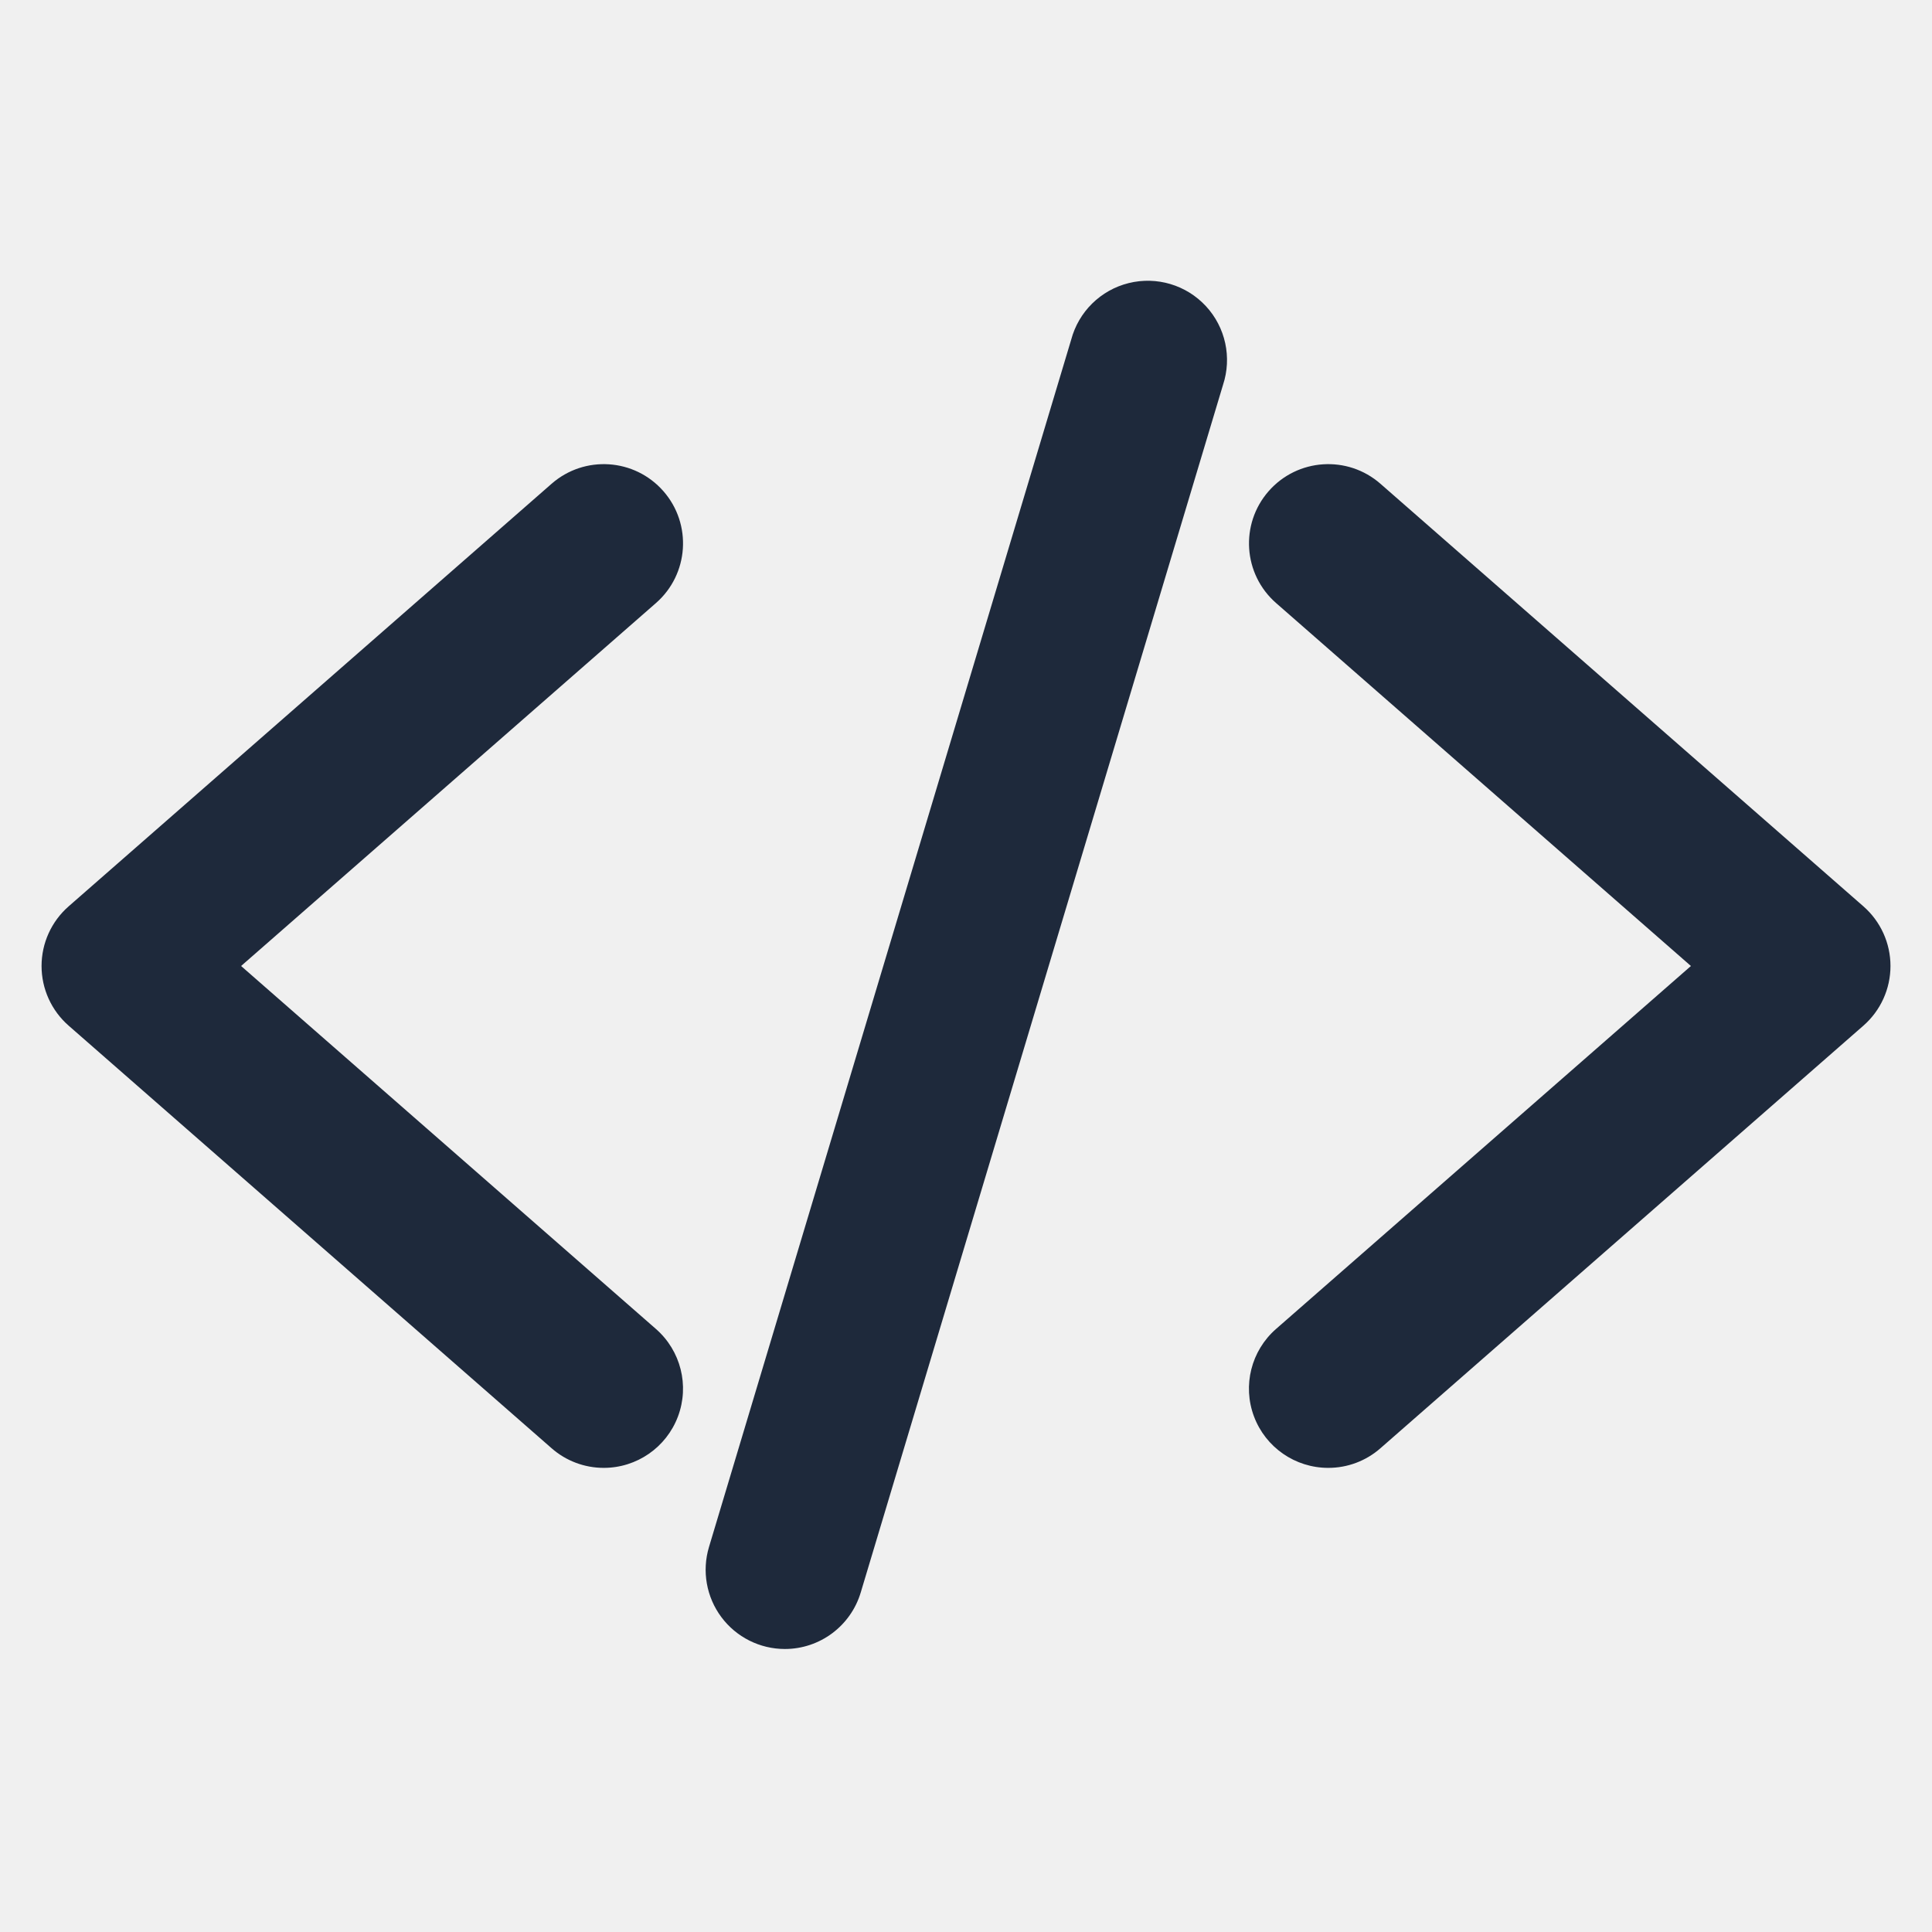
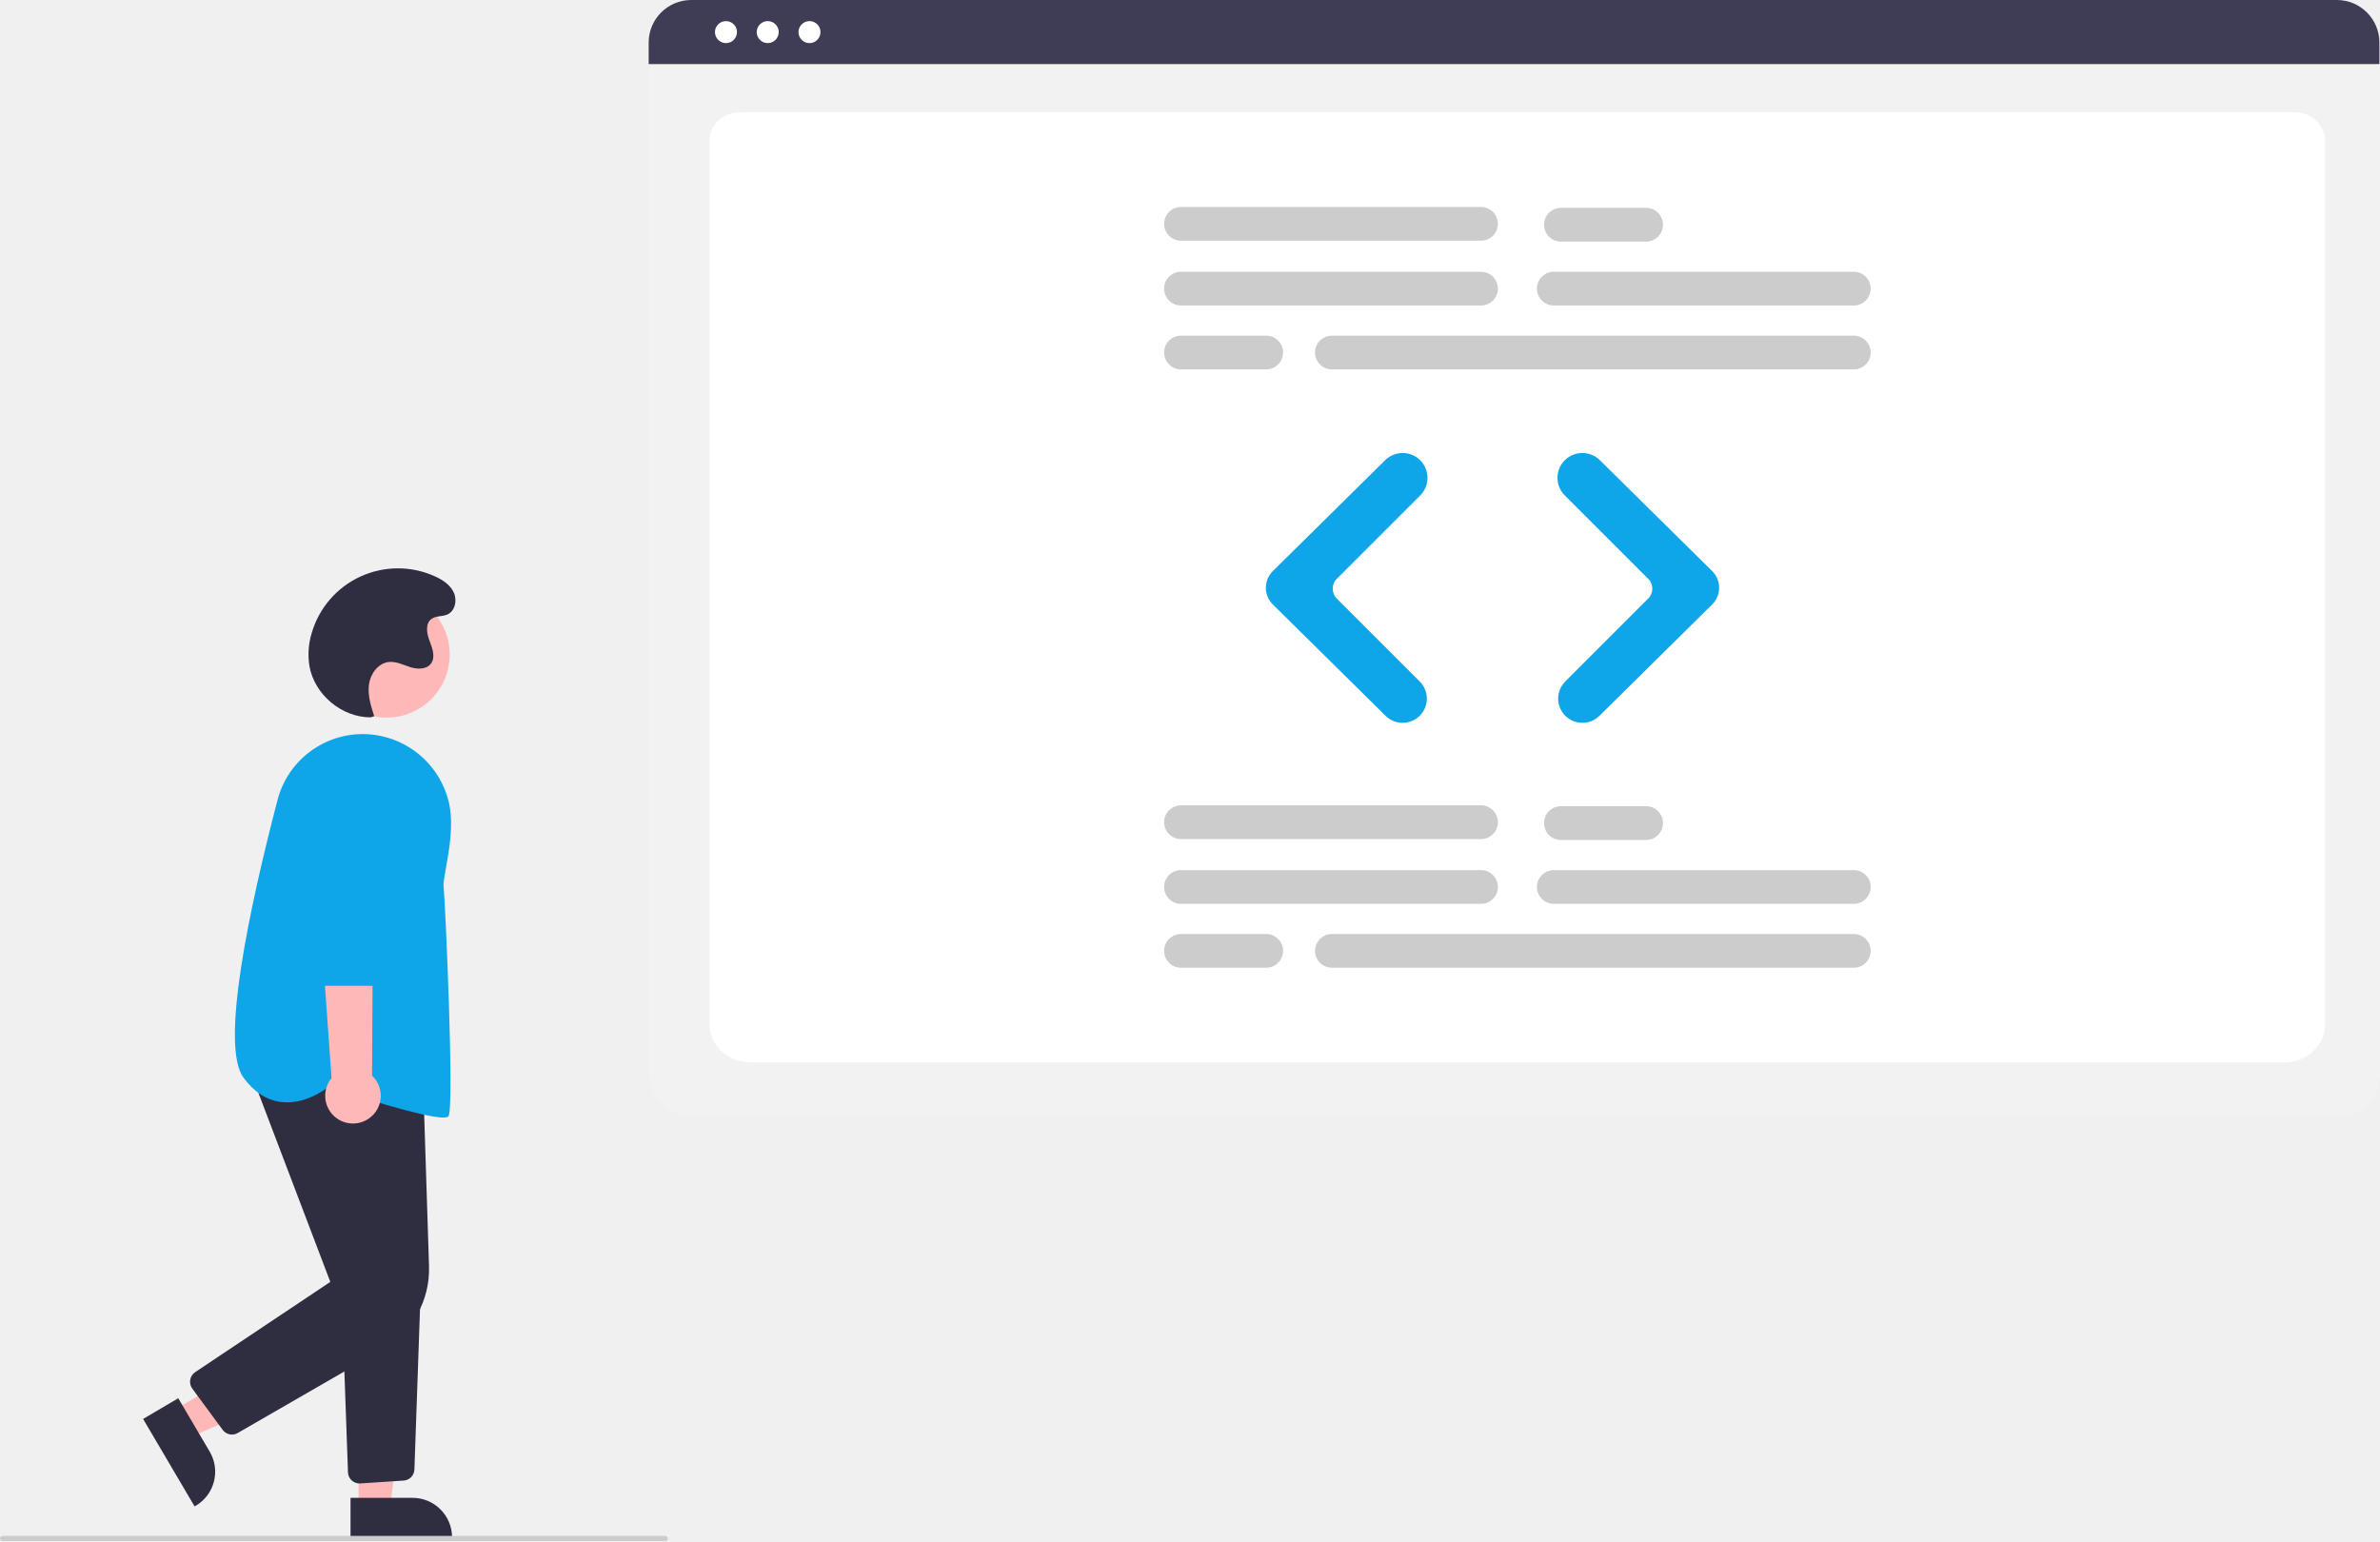
- <svg xmlns="http://www.w3.org/2000/svg" fill="#1e293b" class="ionicon" viewBox="0 0 512 512">
-   <path d="M160 389a20.91 20.91 0 01-13.82-5.2l-128-112a21 21 0 010-31.6l128-112a21 21 0 0127.66 31.61L63.89 256l109.94 96.19A21 21 0 01160 389zM352 389a21 21 0 01-13.84-36.81L448.11 256l-109.94-96.19a21 21 0 0127.66-31.61l128 112a21 21 0 010 31.6l-128 112A20.89 20.89 0 01352 389zM208 437a21 21 0 01-20.12-27l96-320a21 21 0 1140.23 12l-96 320A21 21 0 01208 437z" />
+ <svg xmlns="http://www.w3.org/2000/svg" data-name="Layer 1" width="926.622" height="600.085" viewBox="0 0 926.622 600.085">
+   <circle cx="150.534" cy="254.872" r="24.561" fill="#ffb8b8" />
+   <polygon points="67.543 549.197 73.762 559.763 117.474 540.803 108.295 525.21 67.543 549.197" fill="#ffb8b8" />
+   <path d="M206.096,694.43,218.343,715.237l.001.001A15.386,15.386,0,0,1,212.888,736.302l-.431.254L192.405,702.489Z" transform="translate(-136.6892 -149.9575)" fill="#2f2e41" />
+   <polygon points="139.6 587.26 151.86 587.259 157.692 539.971 139.598 539.972 139.6 587.26" fill="#ffb8b8" />
+   <path d="M273.162,733.215l24.144-.001h.001a15.386,15.386,0,0,1,15.386,15.386v.5l-39.531.001Z" transform="translate(-136.6892 -149.9575)" fill="#2f2e41" />
+   <path d="M227.001,708.567a4.493,4.493,0,0,1-3.624-1.833l-11.824-16.059a4.5,4.5,0,0,1,1.125-6.41l52.614-35.142-31.747-83.475L301.434,571.252l2.287,71.733A36.046,36.046,0,0,1,285.675,675.409l-56.427,32.554A4.486,4.486,0,0,1,227.001,708.567Z" transform="translate(-136.6892 -149.9575)" fill="#2f2e41" />
+   <path d="M276.659,727.617a4.5,4.5,0,0,1-4.489-4.34l-2.488-69.882,30.808-1.623-2.453,70.384a4.487,4.487,0,0,1-4.2,4.333l-16.873,1.118C276.863,727.614,276.761,727.617,276.659,727.617Z" transform="translate(-136.6892 -149.9575)" fill="#2f2e41" />
+   <path d="M309.291,585.129c-7.838,0-35.217-8.816-44.721-11.959-1.422,1.138-9.233,6.979-18.351,5.911-5.626-.66-10.579-3.845-14.721-9.466-9.147-12.414,2.151-65.651,13.239-108.126a34.268,34.268,0,0,1,40.529-24.88h0a34.571,34.571,0,0,1,26.088,25.378c2.088,8.498.292,18.494-1.02,25.794-.616,3.432-1.104,6.143-.937,7.475.644,5.148,4.219,85.892,1.92,89.34C311.071,584.963,310.363,585.129,309.291,585.129Z" transform="translate(-136.6892 -149.9575)" fill="#0ea5e9" />
+   <path d="M280.616,585.272a10.743,10.743,0,0,0,.942-16.446l.485-97.844-23.045,3.837,6.769,94.97A10.801,10.801,0,0,0,280.616,585.272Z" transform="translate(-136.6892 -149.9575)" fill="#ffb8b8" />
+   <path d="M285.946,533.818H261.124a4.514,4.514,0,0,1-4.5-4.459l-.609-67.292a17.603,17.603,0,1,1,35.204.043L290.446,529.37A4.515,4.515,0,0,1,285.946,533.818Z" transform="translate(-136.6892 -149.9575)" fill="#0ea5e9" />
+   <path d="M280.969,429.289c-11.245.021-21.854-8.868-23.803-19.943a28.671,28.671,0,0,1,.919-13.014A34.954,34.954,0,0,1,306.021,374.379c3.008,1.361,5.971,3.316,7.349,6.317s.515,7.195-2.498,8.546c-1.969.882-4.44.449-6.187,1.716-2.509,1.819-1.863,5.691-.743,8.581s2.388,6.387.509,8.852c-1.75,2.297-5.249,2.226-8.004,1.361s-5.476-2.313-8.349-2.018c-4.19.43-7.202,4.598-7.759,8.773s.755,8.349,2.05,12.357Z" transform="translate(-136.6892 -149.9575)" fill="#2f2e41" />
+   <path d="M395.689,750.042h-258a1,1,0,1,1,0-2h258a1,1,0,0,1,0,2Z" transform="translate(-136.6892 -149.9575)" fill="#ccc" />
+   <path d="M1046.811,584.505H405.972a16.519,16.519,0,0,1-16.5-16.5V172.852a12.102,12.102,0,0,1,12.088-12.088h649.453a12.311,12.311,0,0,1,12.297,12.297V568.005A16.519,16.519,0,0,1,1046.811,584.505Z" transform="translate(-136.6892 -149.9575)" fill="#f2f2f2" />
+   <path d="M1026.091,563.673H428.846c-8.755,0-15.878-6.67-15.878-14.868v-344.105c0-6.08,5.278-11.027,11.766-11.027H1030.008c6.595,0,11.961,5.028,11.961,11.208V548.805C1041.969,557.003,1034.846,563.673,1026.091,563.673Z" transform="translate(-136.6892 -149.9575)" fill="#fff" />
+   <path d="M1063.081,174.908H389.241v-8.4a16.574,16.574,0,0,1,16.56-16.55H1046.521a16.574,16.574,0,0,1,16.56,16.55Z" transform="translate(-136.6892 -149.9575)" fill="#3f3d56" />
+   <circle cx="282.647" cy="12.5" r="4.283" fill="#fff" />
+   <circle cx="298.906" cy="12.5" r="4.283" fill="#fff" />
+   <circle cx="315.165" cy="12.5" r="4.283" fill="#fff" />
+   <path d="M713.3,268.912H596.492a6.566,6.566,0,0,1,0-13.132H713.3a6.566,6.566,0,1,1,0,13.132Z" transform="translate(-136.6892 -149.9575)" fill="#ccc" />
+   <path d="M858.446,268.912H741.638a6.566,6.566,0,0,1,0-13.132H858.446a6.566,6.566,0,1,1,0,13.132Z" transform="translate(-136.6892 -149.9575)" fill="#ccc" />
+   <path d="M858.446,293.794H655.241a6.566,6.566,0,1,1,0-13.132H858.446a6.566,6.566,0,1,1,0,13.132Z" transform="translate(-136.6892 -149.9575)" fill="#ccc" />
+   <path d="M713.3,243.684H596.492a6.566,6.566,0,0,1,0-13.132H713.3a6.566,6.566,0,1,1,0,13.132Z" transform="translate(-136.6892 -149.9575)" fill="#ccc" />
+   <path d="M777.579,244.03H744.402a6.566,6.566,0,0,1,0-13.132H777.579a6.566,6.566,0,1,1,0,13.132Z" transform="translate(-136.6892 -149.9575)" fill="#ccc" />
+   <path d="M629.668,293.794H596.492a6.566,6.566,0,0,1,0-13.132h33.176a6.566,6.566,0,1,1,0,13.132Z" transform="translate(-136.6892 -149.9575)" fill="#ccc" />
+   <path d="M713.3,501.912H596.492a6.566,6.566,0,0,1,0-13.132H713.3a6.566,6.566,0,1,1,0,13.132Z" transform="translate(-136.6892 -149.9575)" fill="#ccc" />
+   <path d="M858.446,501.912H741.638a6.566,6.566,0,0,1,0-13.132H858.446a6.566,6.566,0,1,1,0,13.132Z" transform="translate(-136.6892 -149.9575)" fill="#ccc" />
+   <path d="M858.446,526.794H655.241a6.566,6.566,0,1,1,0-13.132H858.446a6.566,6.566,0,1,1,0,13.132Z" transform="translate(-136.6892 -149.9575)" fill="#ccc" />
+   <path d="M713.3,476.684H596.492a6.566,6.566,0,0,1,0-13.132H713.3a6.566,6.566,0,1,1,0,13.132Z" transform="translate(-136.6892 -149.9575)" fill="#ccc" />
+   <path d="M777.579,477.03H744.402a6.566,6.566,0,0,1,0-13.132H777.579a6.566,6.566,0,0,1,0,13.132Z" transform="translate(-136.6892 -149.9575)" fill="#ccc" />
+   <path d="M629.668,526.794H596.492a6.566,6.566,0,0,1,0-13.132h33.176a6.566,6.566,0,1,1,0,13.132Z" transform="translate(-136.6892 -149.9575)" fill="#ccc" />
+   <path d="M682.793,431.419a9.397,9.397,0,0,1-6.624-2.71l-43.909-43.359a9.152,9.152,0,0,1,0-13.023l43.731-43.184a9.702,9.702,0,0,1,13.644.043h0a9.689,9.689,0,0,1,0,13.687l-32.496,32.497a5.413,5.413,0,0,0,0,7.647l32.32,32.32a9.418,9.418,0,0,1-6.666,16.084Z" transform="translate(-136.6892 -149.9575)" fill="#0ea5e9" />
+   <path d="M752.759,431.419a9.418,9.418,0,0,1-6.666-16.084L778.412,383.015a5.413,5.413,0,0,0,0-7.647L745.916,342.872a9.678,9.678,0,0,1,0-13.687h0a9.702,9.702,0,0,1,13.644-.043l43.731,43.184a9.152,9.152,0,0,1,0,13.023l-43.909,43.359A9.399,9.399,0,0,1,752.759,431.419Z" transform="translate(-136.6892 -149.9575)" fill="#0ea5e9" />
</svg>
